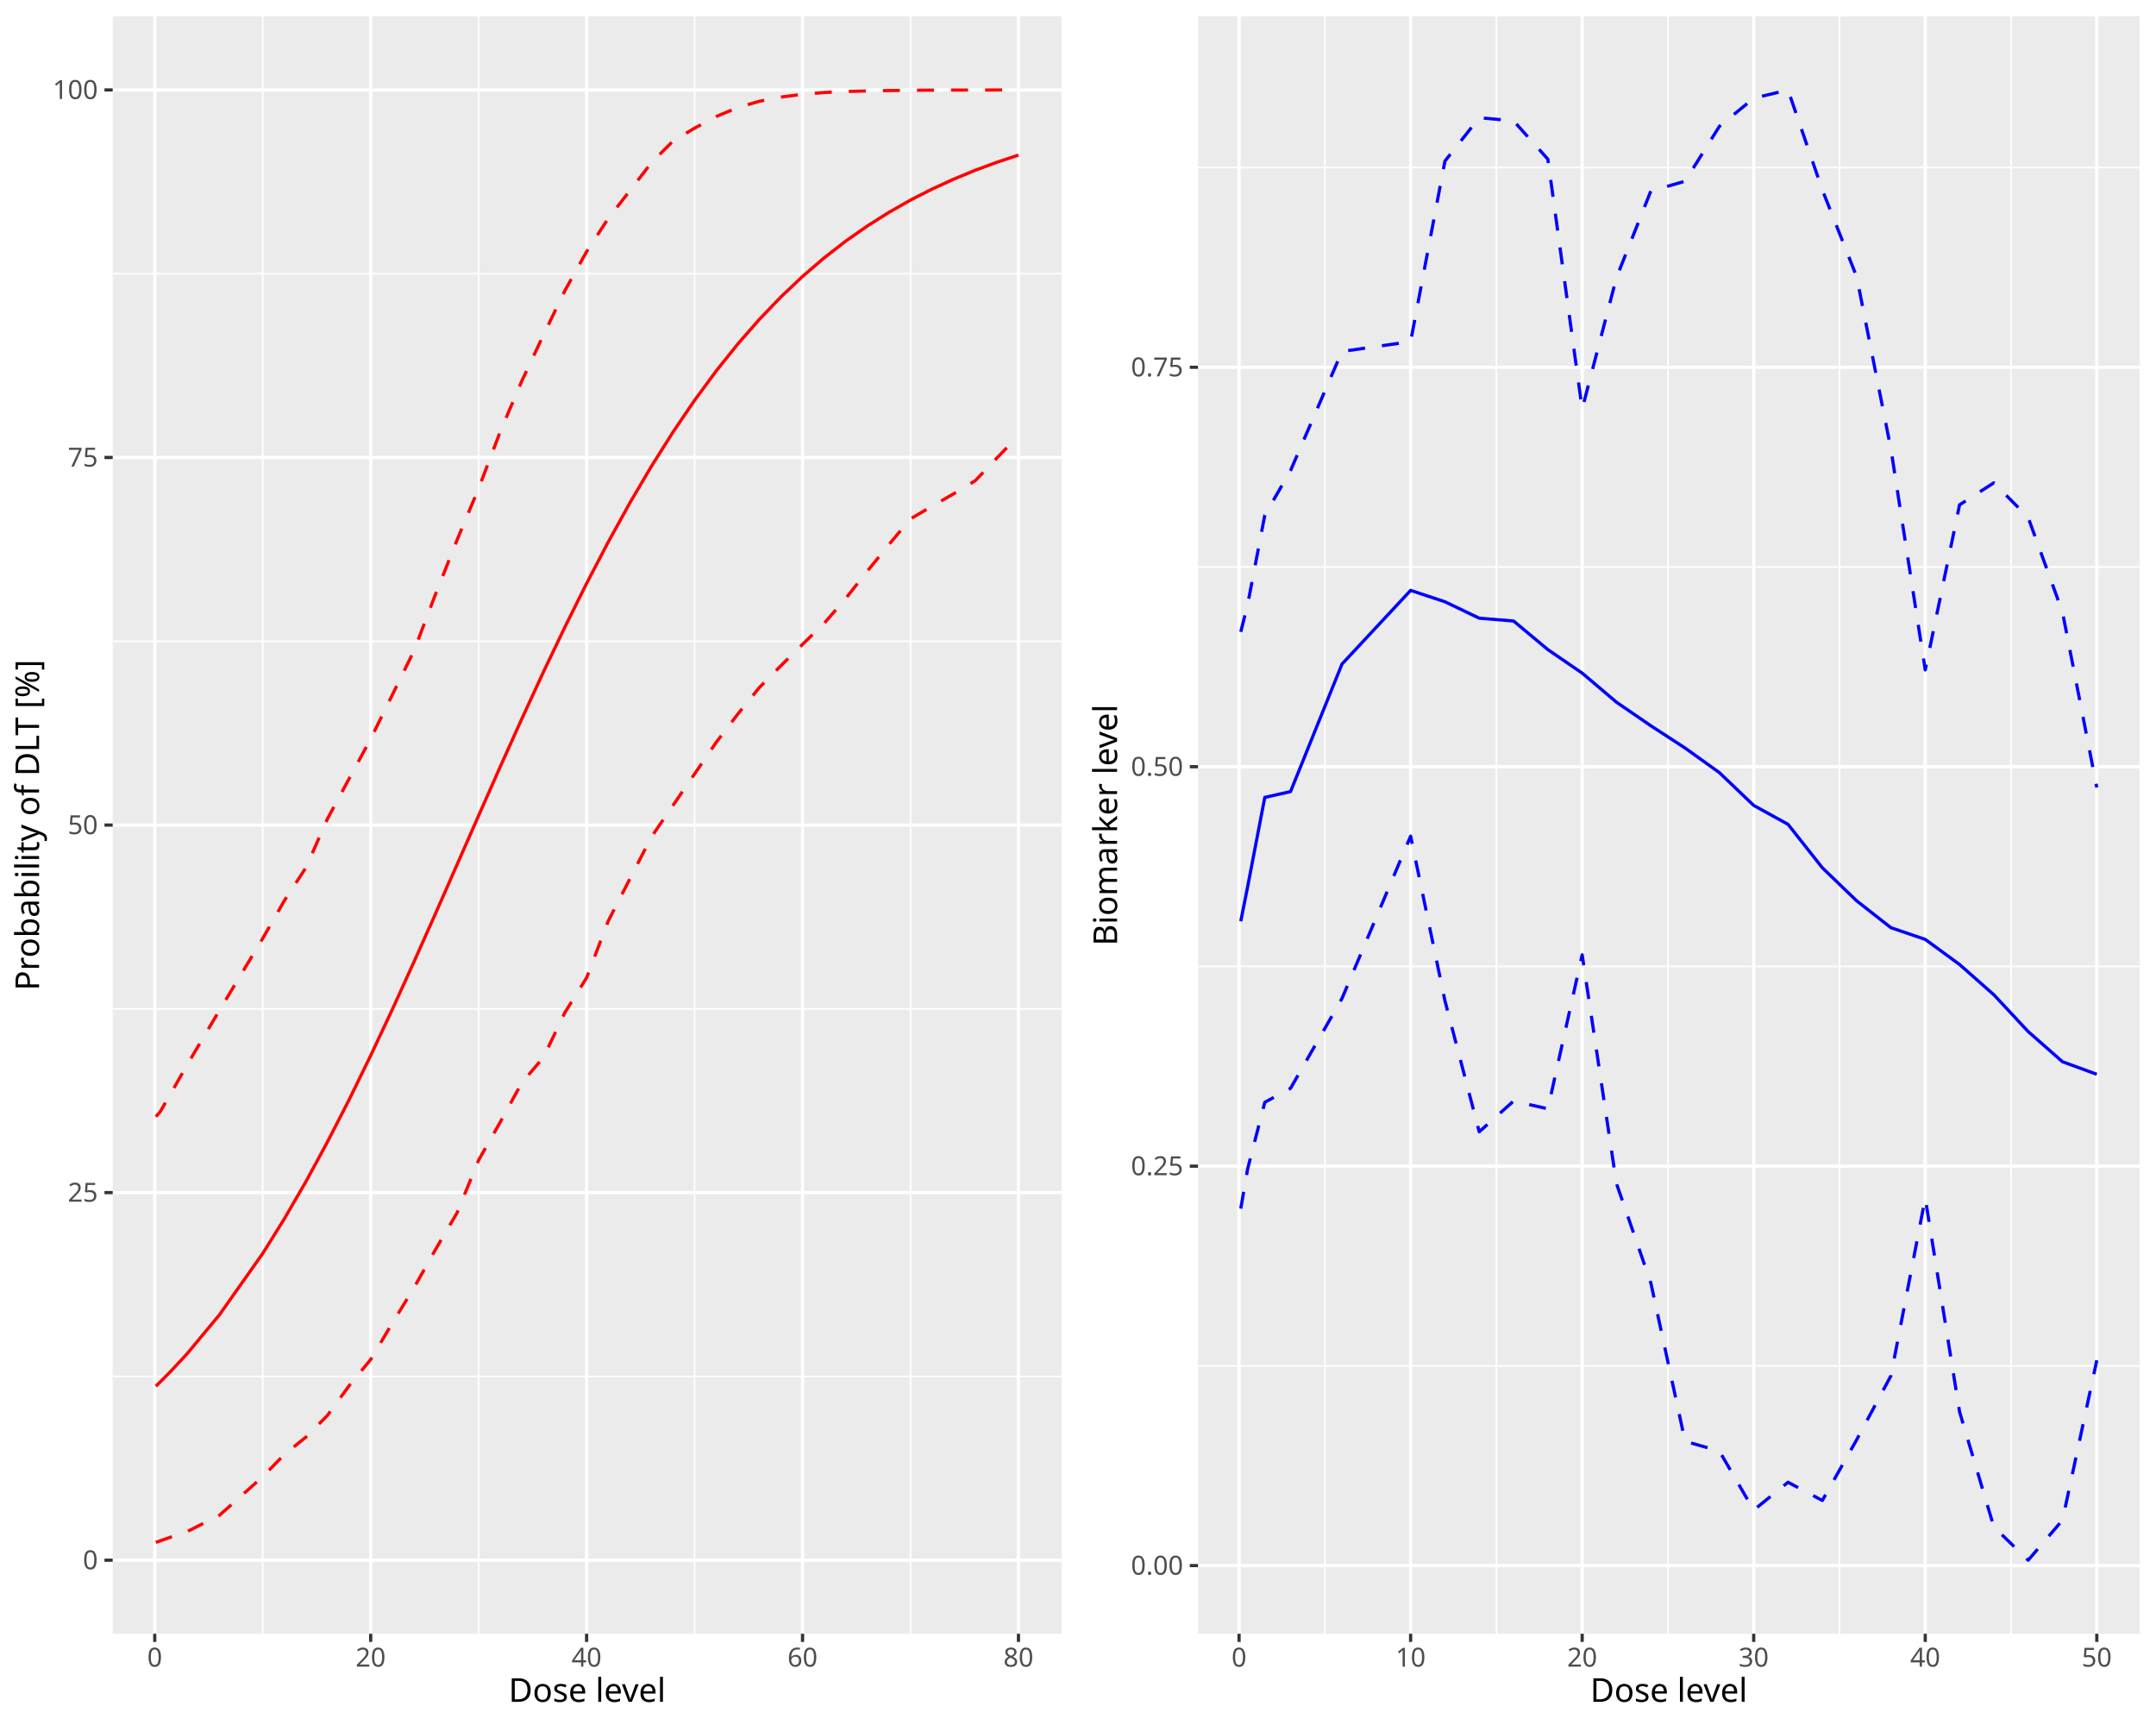
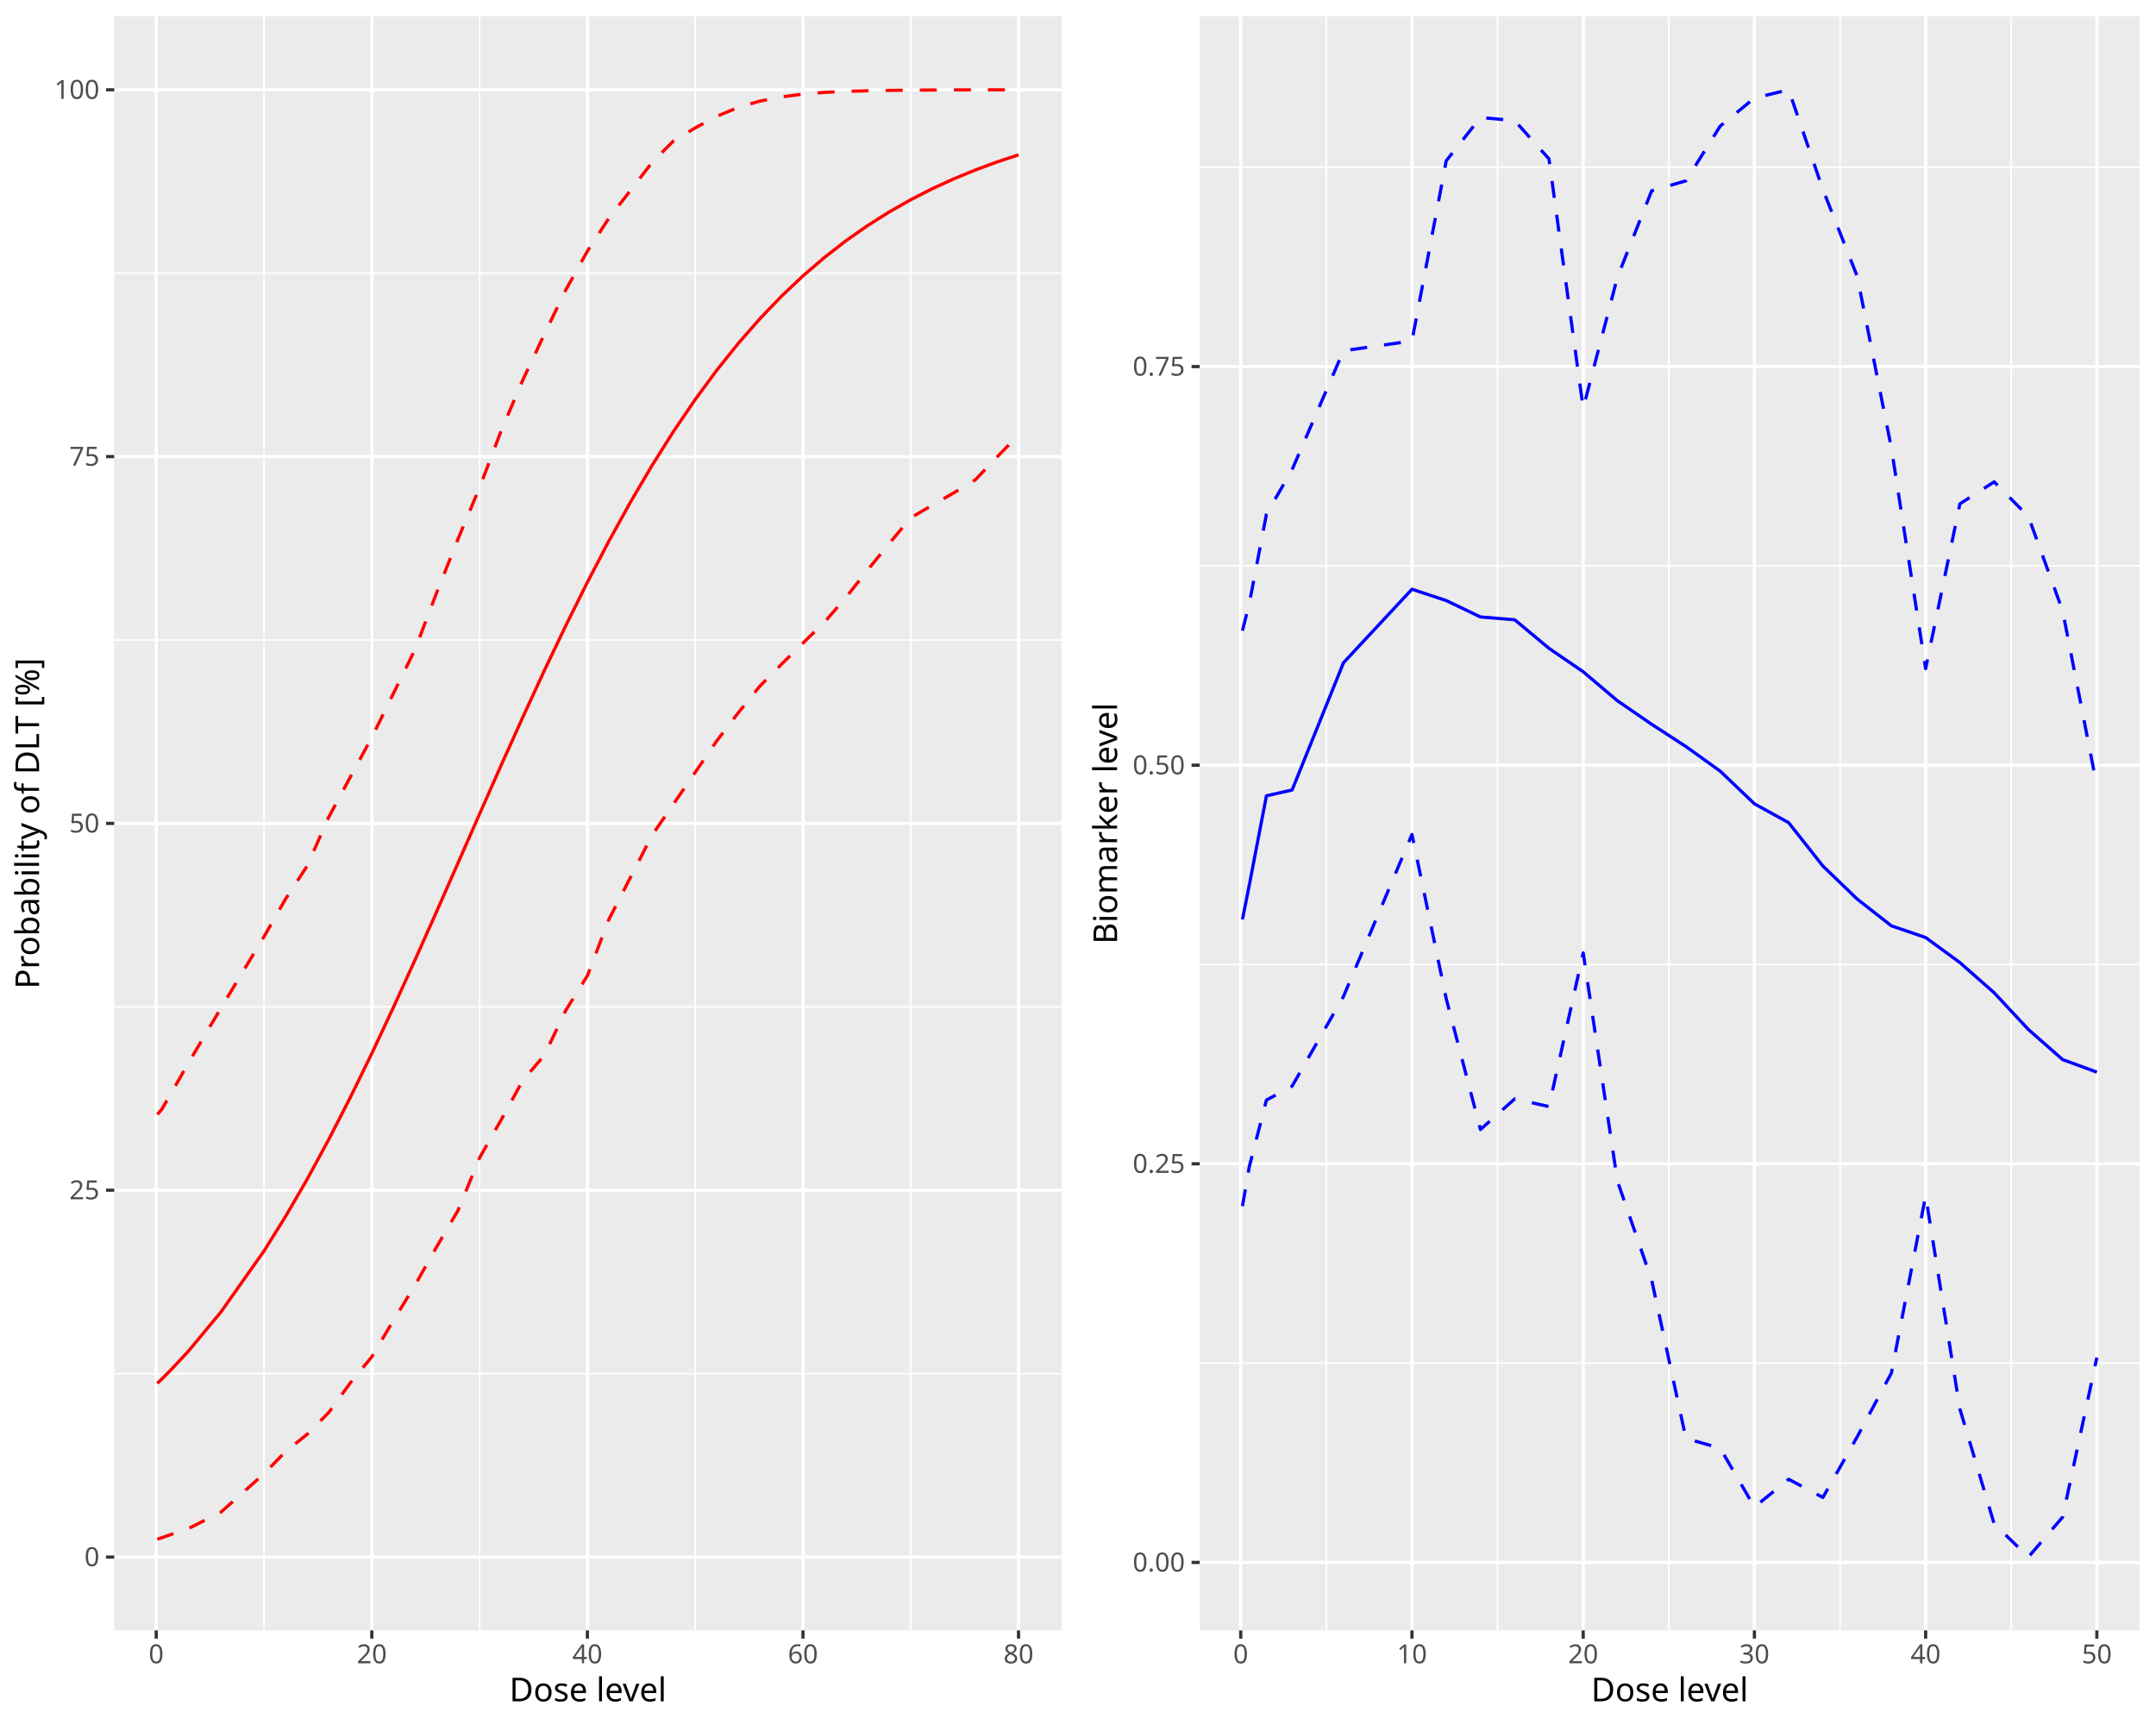
<svg xmlns="http://www.w3.org/2000/svg" class="svglite" data-engine-version="2.0" width="720.00pt" height="576.00pt" viewBox="0 0 720.00 576.00">
  <defs>
    <style type="text/css">
    .svglite line, .svglite polyline, .svglite polygon, .svglite path, .svglite rect, .svglite circle {
      fill: none;
      stroke: #000000;
      stroke-linecap: round;
      stroke-linejoin: round;
      stroke-miterlimit: 10.00;
    }
  </style>
  </defs>
  <rect width="100%" height="100%" style="stroke: none; fill: #FFFFFF;" />
  <defs>
    <clipPath id="cpMC4wMHw3MjAuMDB8MC4wMHw1NzYuMDA=">
      <rect x="0.00" y="0.00" width="720.00" height="576.00" />
    </clipPath>
  </defs>
  <g clip-path="url(#cpMC4wMHw3MjAuMDB8MC4wMHw1NzYuMDA=)">
</g>
  <defs>
    <clipPath id="cpMC4wMHwzNjAuMDB8MC4wMHw1NzYuMDA=">
-       <rect x="0" y="0.00" width="360.00" height="576.00" />
+       <rect x="0.00" y="0.00" width="360.00" height="576.00" />
    </clipPath>
  </defs>
  <g clip-path="url(#cpMC4wMHwzNjAuMDB8MC4wMHw1NzYuMDA=)">
-     <rect x="0" y="0.00" width="360.00" height="576.00" style="stroke-width: 1.07; stroke: #FFFFFF; fill: #FFFFFF;" />
+     <rect x="0.00" y="0.00" width="360.00" height="576.00" style="stroke-width: 1.07; stroke: #FFFFFF; fill: #FFFFFF;" />
  </g>
  <g clip-path="url(#cpMC4wMHw3MjAuMDB8MC4wMHw1NzYuMDA=)">
</g>
  <defs>
-     <clipPath id="cpMzcuNjN8MzU0LjUyfDUuNDh8NTQ1LjUy">
-       <rect x="37.63" y="5.48" width="316.89" height="540.04" />
+     <clipPath id="cpMzguMTV8MzU0LjUyfDUuNDh8NTQ0LjQy">
+       <rect x="38.15" y="5.48" width="316.37" height="538.94" />
    </clipPath>
  </defs>
-   <g clip-path="url(#cpMzcuNjN8MzU0LjUyfDUuNDh8NTQ1LjUy)">
-     <rect x="37.63" y="5.48" width="316.89" height="540.04" style="stroke-width: 1.07; stroke: none; fill: #EBEBEB;" />
-     <polyline points="37.63,459.60 354.52,459.60 " style="stroke-width: 0.53; stroke: #FFFFFF; stroke-linecap: butt;" />
-     <polyline points="37.63,336.87 354.52,336.87 " style="stroke-width: 0.53; stroke: #FFFFFF; stroke-linecap: butt;" />
-     <polyline points="37.63,214.13 354.52,214.13 " style="stroke-width: 0.53; stroke: #FFFFFF; stroke-linecap: butt;" />
-     <polyline points="37.63,91.39 354.52,91.39 " style="stroke-width: 0.53; stroke: #FFFFFF; stroke-linecap: butt;" />
-     <polyline points="87.73,545.52 87.73,5.48 " style="stroke-width: 0.53; stroke: #FFFFFF; stroke-linecap: butt;" />
-     <polyline points="159.84,545.52 159.84,5.48 " style="stroke-width: 0.53; stroke: #FFFFFF; stroke-linecap: butt;" />
-     <polyline points="231.95,545.52 231.95,5.48 " style="stroke-width: 0.53; stroke: #FFFFFF; stroke-linecap: butt;" />
-     <polyline points="304.06,545.52 304.06,5.48 " style="stroke-width: 0.53; stroke: #FFFFFF; stroke-linecap: butt;" />
-     <polyline points="37.63,520.97 354.52,520.97 " style="stroke-width: 1.07; stroke: #FFFFFF; stroke-linecap: butt;" />
-     <polyline points="37.63,398.23 354.52,398.23 " style="stroke-width: 1.07; stroke: #FFFFFF; stroke-linecap: butt;" />
-     <polyline points="37.63,275.50 354.52,275.50 " style="stroke-width: 1.07; stroke: #FFFFFF; stroke-linecap: butt;" />
-     <polyline points="37.63,152.76 354.52,152.76 " style="stroke-width: 1.07; stroke: #FFFFFF; stroke-linecap: butt;" />
-     <polyline points="37.63,30.03 354.52,30.03 " style="stroke-width: 1.07; stroke: #FFFFFF; stroke-linecap: butt;" />
-     <polyline points="51.68,545.52 51.68,5.48 " style="stroke-width: 1.07; stroke: #FFFFFF; stroke-linecap: butt;" />
-     <polyline points="123.79,545.52 123.79,5.48 " style="stroke-width: 1.07; stroke: #FFFFFF; stroke-linecap: butt;" />
-     <polyline points="195.90,545.52 195.90,5.48 " style="stroke-width: 1.07; stroke: #FFFFFF; stroke-linecap: butt;" />
-     <polyline points="268.01,545.52 268.01,5.48 " style="stroke-width: 1.07; stroke: #FFFFFF; stroke-linecap: butt;" />
-     <polyline points="340.12,545.52 340.12,5.48 " style="stroke-width: 1.07; stroke: #FFFFFF; stroke-linecap: butt;" />
-     <polyline points="52.04,515.01 53.48,514.51 57.08,513.25 62.49,511.42 73.31,505.95 87.73,493.09 94.94,485.68 102.15,479.88 109.36,472.62 116.58,462.72 123.79,453.96 131.00,441.84 138.21,430.06 145.42,417.27 152.63,404.99 159.84,387.38 167.05,374.70 174.26,361.54 181.47,353.10 188.69,338.02 195.90,326.48 203.11,307.57 210.32,293.52 217.53,279.47 224.74,268.94 231.95,258.43 239.16,247.90 246.37,238.47 253.58,229.58 260.80,222.27 268.01,215.16 275.22,208.14 282.43,199.83 289.64,190.71 296.85,181.84 304.06,173.25 311.27,169.02 318.48,164.87 325.69,160.51 332.91,152.91 340.12,145.53 " style="stroke-width: 1.07; stroke: #FF0000; stroke-dasharray: 5.69,5.69; stroke-linecap: butt;" />
-     <polyline points="52.04,462.87 53.48,461.47 57.08,457.83 62.49,452.02 73.31,438.99 87.73,418.56 94.94,407.00 102.15,394.57 109.36,381.29 116.58,367.23 123.79,352.46 131.00,337.10 138.21,321.26 145.42,305.09 152.63,288.72 159.84,272.33 167.05,256.04 174.26,240.03 181.47,224.40 188.69,209.30 195.90,194.81 203.11,181.01 210.32,167.97 217.53,155.72 224.74,144.29 231.95,133.68 239.16,123.89 246.37,114.89 253.58,106.65 260.80,99.13 268.01,92.30 275.22,86.11 282.43,80.51 289.64,75.46 296.85,70.91 304.06,66.81 311.27,63.13 318.48,59.82 325.69,56.85 332.91,54.18 340.12,51.79 " style="stroke-width: 1.07; stroke: #FF0000; stroke-linecap: butt;" />
-     <polyline points="52.04,372.88 53.48,371.24 57.08,365.07 62.49,355.57 73.31,337.32 87.73,313.37 94.94,300.77 102.15,289.74 109.36,273.41 116.58,260.02 123.79,246.71 131.00,232.06 138.21,217.39 145.42,198.47 152.63,180.33 159.84,163.10 167.05,144.15 174.26,127.21 181.47,111.89 188.69,96.97 195.90,84.02 203.11,72.96 210.32,63.70 217.53,54.34 224.74,47.11 231.95,42.80 239.16,38.92 246.37,35.90 253.58,33.82 260.80,32.41 268.01,31.48 275.22,30.89 282.43,30.55 289.64,30.36 296.85,30.23 304.06,30.15 311.27,30.10 318.48,30.07 325.69,30.05 332.91,30.04 340.12,30.04 " style="stroke-width: 1.07; stroke: #FF0000; stroke-dasharray: 5.69,5.69; stroke-linecap: butt;" />
+   <g clip-path="url(#cpMzguMTV8MzU0LjUyfDUuNDh8NTQ0LjQy)">
+     <rect x="38.15" y="5.48" width="316.37" height="538.94" style="stroke-width: 1.07; stroke: none; fill: #EBEBEB;" />
+     <polyline points="38.15,458.68 354.52,458.68 " style="stroke-width: 0.53; stroke: #FFFFFF; stroke-linecap: butt;" />
+     <polyline points="38.15,336.19 354.52,336.19 " style="stroke-width: 0.53; stroke: #FFFFFF; stroke-linecap: butt;" />
+     <polyline points="38.15,213.71 354.52,213.71 " style="stroke-width: 0.53; stroke: #FFFFFF; stroke-linecap: butt;" />
+     <polyline points="38.15,91.22 354.52,91.22 " style="stroke-width: 0.53; stroke: #FFFFFF; stroke-linecap: butt;" />
+     <polyline points="88.17,544.42 88.17,5.48 " style="stroke-width: 0.53; stroke: #FFFFFF; stroke-linecap: butt;" />
+     <polyline points="160.16,544.42 160.16,5.48 " style="stroke-width: 0.53; stroke: #FFFFFF; stroke-linecap: butt;" />
+     <polyline points="232.15,544.42 232.15,5.48 " style="stroke-width: 0.53; stroke: #FFFFFF; stroke-linecap: butt;" />
+     <polyline points="304.14,544.42 304.14,5.48 " style="stroke-width: 0.53; stroke: #FFFFFF; stroke-linecap: butt;" />
+     <polyline points="38.15,519.92 354.52,519.92 " style="stroke-width: 1.07; stroke: #FFFFFF; stroke-linecap: butt;" />
+     <polyline points="38.15,397.43 354.52,397.43 " style="stroke-width: 1.07; stroke: #FFFFFF; stroke-linecap: butt;" />
+     <polyline points="38.15,274.95 354.52,274.95 " style="stroke-width: 1.07; stroke: #FFFFFF; stroke-linecap: butt;" />
+     <polyline points="38.15,152.46 354.52,152.46 " style="stroke-width: 1.07; stroke: #FFFFFF; stroke-linecap: butt;" />
+     <polyline points="38.15,29.98 354.52,29.98 " style="stroke-width: 1.07; stroke: #FFFFFF; stroke-linecap: butt;" />
+     <polyline points="52.17,544.42 52.17,5.48 " style="stroke-width: 1.07; stroke: #FFFFFF; stroke-linecap: butt;" />
+     <polyline points="124.17,544.42 124.17,5.48 " style="stroke-width: 1.07; stroke: #FFFFFF; stroke-linecap: butt;" />
+     <polyline points="196.16,544.42 196.16,5.48 " style="stroke-width: 1.07; stroke: #FFFFFF; stroke-linecap: butt;" />
+     <polyline points="268.15,544.42 268.15,5.48 " style="stroke-width: 1.07; stroke: #FFFFFF; stroke-linecap: butt;" />
+     <polyline points="340.14,544.42 340.14,5.48 " style="stroke-width: 1.07; stroke: #FFFFFF; stroke-linecap: butt;" />
+     <polyline points="52.53,513.97 53.97,513.48 57.57,512.21 62.97,510.39 73.77,504.93 88.17,492.10 95.37,484.70 102.57,478.92 109.77,471.67 116.97,461.78 124.17,453.04 131.36,440.95 138.56,429.20 145.76,416.43 152.96,404.17 160.16,386.60 167.36,373.94 174.56,360.82 181.76,352.39 188.96,337.34 196.16,325.82 203.36,306.95 210.56,292.93 217.75,278.91 224.95,268.40 232.15,257.92 239.35,247.41 246.55,238.00 253.75,229.12 260.95,221.83 268.15,214.74 275.35,207.73 282.55,199.43 289.75,190.33 296.95,181.48 304.14,172.91 311.34,168.68 318.54,164.55 325.74,160.19 332.94,152.61 340.14,145.24 " style="stroke-width: 1.07; stroke: #FF0000; stroke-dasharray: 5.69,5.69; stroke-linecap: butt;" />
+     <polyline points="52.53,461.93 53.97,460.54 57.57,456.91 62.97,451.11 73.77,438.10 88.17,417.72 95.37,406.18 102.57,393.77 109.77,380.52 116.97,366.49 124.17,351.75 131.36,336.42 138.56,320.62 145.76,304.48 152.96,288.15 160.16,271.78 167.36,255.53 174.56,239.55 181.76,223.96 188.96,208.88 196.16,194.42 203.36,180.65 210.56,167.64 217.75,155.42 224.95,144.01 232.15,133.42 239.35,123.65 246.55,114.66 253.75,106.44 260.95,98.94 268.15,92.13 275.35,85.95 282.55,80.36 289.75,75.32 296.95,70.77 304.14,66.69 311.34,63.01 318.54,59.71 325.74,56.75 332.94,54.08 340.14,51.70 " style="stroke-width: 1.07; stroke: #FF0000; stroke-linecap: butt;" />
+     <polyline points="52.53,372.14 53.97,370.50 57.57,364.33 62.97,354.86 73.77,336.64 88.17,312.74 95.37,300.17 102.57,289.16 109.77,272.86 116.97,259.50 124.17,246.22 131.36,231.60 138.56,216.96 145.76,198.08 152.96,179.97 160.16,162.78 167.36,143.86 174.56,126.96 181.76,111.67 188.96,96.78 196.16,83.86 203.36,72.83 210.56,63.58 217.75,54.24 224.95,47.02 232.15,42.72 239.35,38.85 246.55,35.84 253.75,33.76 260.95,32.36 268.15,31.43 275.35,30.84 282.55,30.50 289.75,30.31 296.95,30.18 304.14,30.10 311.34,30.05 318.54,30.02 325.74,30.00 332.94,29.99 340.14,29.99 " style="stroke-width: 1.07; stroke: #FF0000; stroke-dasharray: 5.69,5.69; stroke-linecap: butt;" />
  </g>
  <g clip-path="url(#cpMC4wMHw3MjAuMDB8MC4wMHw1NzYuMDA=)">
-     <text x="32.70" y="524.00" text-anchor="end" style="font-size: 8.80px; fill: #4D4D4D; font-family: sans;" textLength="4.89px" lengthAdjust="spacingAndGlyphs">0</text>
-     <text x="32.70" y="401.26" text-anchor="end" style="font-size: 8.80px; fill: #4D4D4D; font-family: sans;" textLength="9.79px" lengthAdjust="spacingAndGlyphs">25</text>
-     <text x="32.70" y="278.53" text-anchor="end" style="font-size: 8.80px; fill: #4D4D4D; font-family: sans;" textLength="9.79px" lengthAdjust="spacingAndGlyphs">50</text>
-     <text x="32.70" y="155.79" text-anchor="end" style="font-size: 8.80px; fill: #4D4D4D; font-family: sans;" textLength="9.79px" lengthAdjust="spacingAndGlyphs">75</text>
-     <text x="32.70" y="33.05" text-anchor="end" style="font-size: 8.80px; fill: #4D4D4D; font-family: sans;" textLength="14.68px" lengthAdjust="spacingAndGlyphs">100</text>
-     <polyline points="34.89,520.97 37.63,520.97 " style="stroke-width: 1.07; stroke: #333333; stroke-linecap: butt;" />
-     <polyline points="34.89,398.23 37.63,398.23 " style="stroke-width: 1.07; stroke: #333333; stroke-linecap: butt;" />
-     <polyline points="34.89,275.50 37.63,275.50 " style="stroke-width: 1.07; stroke: #333333; stroke-linecap: butt;" />
-     <polyline points="34.89,152.76 37.63,152.76 " style="stroke-width: 1.07; stroke: #333333; stroke-linecap: butt;" />
-     <polyline points="34.89,30.03 37.63,30.03 " style="stroke-width: 1.07; stroke: #333333; stroke-linecap: butt;" />
-     <polyline points="51.68,548.26 51.68,545.52 " style="stroke-width: 1.07; stroke: #333333; stroke-linecap: butt;" />
-     <polyline points="123.79,548.26 123.79,545.52 " style="stroke-width: 1.07; stroke: #333333; stroke-linecap: butt;" />
-     <polyline points="195.90,548.26 195.90,545.52 " style="stroke-width: 1.07; stroke: #333333; stroke-linecap: butt;" />
-     <polyline points="268.01,548.26 268.01,545.52 " style="stroke-width: 1.07; stroke: #333333; stroke-linecap: butt;" />
-     <polyline points="340.12,548.26 340.12,545.52 " style="stroke-width: 1.07; stroke: #333333; stroke-linecap: butt;" />
-     <text x="51.68" y="556.51" text-anchor="middle" style="font-size: 8.80px; fill: #4D4D4D; font-family: sans;" textLength="4.89px" lengthAdjust="spacingAndGlyphs">0</text>
-     <text x="123.79" y="556.51" text-anchor="middle" style="font-size: 8.80px; fill: #4D4D4D; font-family: sans;" textLength="9.79px" lengthAdjust="spacingAndGlyphs">20</text>
-     <text x="195.90" y="556.51" text-anchor="middle" style="font-size: 8.80px; fill: #4D4D4D; font-family: sans;" textLength="9.79px" lengthAdjust="spacingAndGlyphs">40</text>
-     <text x="268.01" y="556.51" text-anchor="middle" style="font-size: 8.80px; fill: #4D4D4D; font-family: sans;" textLength="9.79px" lengthAdjust="spacingAndGlyphs">60</text>
-     <text x="340.12" y="556.51" text-anchor="middle" style="font-size: 8.80px; fill: #4D4D4D; font-family: sans;" textLength="9.79px" lengthAdjust="spacingAndGlyphs">80</text>
-     <text x="196.08" y="568.27" text-anchor="middle" style="font-size: 11.00px; font-family: sans;" textLength="51.37px" lengthAdjust="spacingAndGlyphs">Dose level</text>
-     <text transform="translate(13.05,275.50) rotate(-90)" text-anchor="middle" style="font-size: 11.00px; font-family: sans;" textLength="106.38px" lengthAdjust="spacingAndGlyphs">Probability of DLT [%]</text>
+     <text x="33.22" y="522.95" text-anchor="end" style="font-size: 8.80px; fill: #4D4D4D; font-family: sans;" textLength="4.89px" lengthAdjust="spacingAndGlyphs">0</text>
+     <text x="33.22" y="400.46" text-anchor="end" style="font-size: 8.80px; fill: #4D4D4D; font-family: sans;" textLength="9.79px" lengthAdjust="spacingAndGlyphs">25</text>
+     <text x="33.22" y="277.98" text-anchor="end" style="font-size: 8.80px; fill: #4D4D4D; font-family: sans;" textLength="9.79px" lengthAdjust="spacingAndGlyphs">50</text>
+     <text x="33.22" y="155.49" text-anchor="end" style="font-size: 8.80px; fill: #4D4D4D; font-family: sans;" textLength="9.79px" lengthAdjust="spacingAndGlyphs">75</text>
+     <text x="33.22" y="33.00" text-anchor="end" style="font-size: 8.80px; fill: #4D4D4D; font-family: sans;" textLength="14.68px" lengthAdjust="spacingAndGlyphs">100</text>
+     <polyline points="35.41,519.92 38.15,519.92 " style="stroke-width: 1.07; stroke: #333333; stroke-linecap: butt;" />
+     <polyline points="35.41,397.43 38.15,397.43 " style="stroke-width: 1.07; stroke: #333333; stroke-linecap: butt;" />
+     <polyline points="35.41,274.95 38.15,274.95 " style="stroke-width: 1.07; stroke: #333333; stroke-linecap: butt;" />
+     <polyline points="35.41,152.46 38.15,152.46 " style="stroke-width: 1.07; stroke: #333333; stroke-linecap: butt;" />
+     <polyline points="35.41,29.98 38.15,29.98 " style="stroke-width: 1.07; stroke: #333333; stroke-linecap: butt;" />
+     <polyline points="52.17,547.16 52.17,544.42 " style="stroke-width: 1.07; stroke: #333333; stroke-linecap: butt;" />
+     <polyline points="124.17,547.16 124.17,544.42 " style="stroke-width: 1.07; stroke: #333333; stroke-linecap: butt;" />
+     <polyline points="196.16,547.16 196.16,544.42 " style="stroke-width: 1.07; stroke: #333333; stroke-linecap: butt;" />
+     <polyline points="268.15,547.16 268.15,544.42 " style="stroke-width: 1.07; stroke: #333333; stroke-linecap: butt;" />
+     <polyline points="340.14,547.16 340.14,544.42 " style="stroke-width: 1.07; stroke: #333333; stroke-linecap: butt;" />
+     <text x="52.17" y="555.40" text-anchor="middle" style="font-size: 8.80px; fill: #4D4D4D; font-family: sans;" textLength="4.89px" lengthAdjust="spacingAndGlyphs">0</text>
+     <text x="124.17" y="555.40" text-anchor="middle" style="font-size: 8.80px; fill: #4D4D4D; font-family: sans;" textLength="9.79px" lengthAdjust="spacingAndGlyphs">20</text>
+     <text x="196.16" y="555.40" text-anchor="middle" style="font-size: 8.80px; fill: #4D4D4D; font-family: sans;" textLength="9.79px" lengthAdjust="spacingAndGlyphs">40</text>
+     <text x="268.15" y="555.40" text-anchor="middle" style="font-size: 8.80px; fill: #4D4D4D; font-family: sans;" textLength="9.79px" lengthAdjust="spacingAndGlyphs">60</text>
+     <text x="340.14" y="555.40" text-anchor="middle" style="font-size: 8.80px; fill: #4D4D4D; font-family: sans;" textLength="9.79px" lengthAdjust="spacingAndGlyphs">80</text>
+     <text x="196.34" y="568.10" text-anchor="middle" style="font-size: 11.00px; font-family: sans;" textLength="51.37px" lengthAdjust="spacingAndGlyphs">Dose level</text>
+     <text transform="translate(13.05,274.95) rotate(-90)" text-anchor="middle" style="font-size: 11.00px; font-family: sans;" textLength="106.38px" lengthAdjust="spacingAndGlyphs">Probability of DLT [%]</text>
  </g>
  <defs>
    <clipPath id="cpMzYwLjAwfDcyMC4wMHwwLjAwfDU3Ni4wMA==">
      <rect x="360.00" y="0.00" width="360.00" height="576.00" />
    </clipPath>
  </defs>
  <g clip-path="url(#cpMzYwLjAwfDcyMC4wMHwwLjAwfDU3Ni4wMA==)">
    <rect x="360.00" y="0.00" width="360.00" height="576.00" style="stroke-width: 1.07; stroke: #FFFFFF; fill: #FFFFFF;" />
  </g>
  <g clip-path="url(#cpMC4wMHw3MjAuMDB8MC4wMHw1NzYuMDA=)">
</g>
  <defs>
-     <clipPath id="cpNDAwLjA3fDcxNC41Mnw1LjQ4fDU0NS41Mg==">
-       <rect x="400.07" y="5.48" width="314.45" height="540.04" />
+     <clipPath id="cpNDAwLjY1fDcxNC41Mnw1LjQ4fDU0NC40Mg==">
+       <rect x="400.65" y="5.48" width="313.87" height="538.94" />
    </clipPath>
  </defs>
-   <g clip-path="url(#cpNDAwLjA3fDcxNC41Mnw1LjQ4fDU0NS41Mg==)">
-     <rect x="400.07" y="5.48" width="314.45" height="540.04" style="stroke-width: 1.07; stroke: none; fill: #EBEBEB;" />
-     <polyline points="400.07,456.09 714.52,456.09 " style="stroke-width: 0.53; stroke: #FFFFFF; stroke-linecap: butt;" />
-     <polyline points="400.07,322.71 714.52,322.71 " style="stroke-width: 0.53; stroke: #FFFFFF; stroke-linecap: butt;" />
-     <polyline points="400.07,189.33 714.52,189.33 " style="stroke-width: 0.53; stroke: #FFFFFF; stroke-linecap: butt;" />
-     <polyline points="400.07,55.95 714.52,55.95 " style="stroke-width: 0.53; stroke: #FFFFFF; stroke-linecap: butt;" />
-     <polyline points="442.43,545.52 442.43,5.48 " style="stroke-width: 0.53; stroke: #FFFFFF; stroke-linecap: butt;" />
-     <polyline points="499.72,545.52 499.72,5.48 " style="stroke-width: 0.53; stroke: #FFFFFF; stroke-linecap: butt;" />
-     <polyline points="557.01,545.52 557.01,5.48 " style="stroke-width: 0.53; stroke: #FFFFFF; stroke-linecap: butt;" />
-     <polyline points="614.30,545.52 614.30,5.48 " style="stroke-width: 0.53; stroke: #FFFFFF; stroke-linecap: butt;" />
-     <polyline points="671.58,545.52 671.58,5.48 " style="stroke-width: 0.53; stroke: #FFFFFF; stroke-linecap: butt;" />
-     <polyline points="400.07,522.77 714.52,522.77 " style="stroke-width: 1.07; stroke: #FFFFFF; stroke-linecap: butt;" />
-     <polyline points="400.07,389.40 714.52,389.40 " style="stroke-width: 1.07; stroke: #FFFFFF; stroke-linecap: butt;" />
-     <polyline points="400.07,256.02 714.52,256.02 " style="stroke-width: 1.07; stroke: #FFFFFF; stroke-linecap: butt;" />
-     <polyline points="400.07,122.64 714.52,122.64 " style="stroke-width: 1.07; stroke: #FFFFFF; stroke-linecap: butt;" />
-     <polyline points="413.79,545.52 413.79,5.48 " style="stroke-width: 1.07; stroke: #FFFFFF; stroke-linecap: butt;" />
-     <polyline points="471.08,545.52 471.08,5.48 " style="stroke-width: 1.07; stroke: #FFFFFF; stroke-linecap: butt;" />
-     <polyline points="528.37,545.52 528.37,5.48 " style="stroke-width: 1.07; stroke: #FFFFFF; stroke-linecap: butt;" />
-     <polyline points="585.65,545.52 585.65,5.48 " style="stroke-width: 1.07; stroke: #FFFFFF; stroke-linecap: butt;" />
-     <polyline points="642.94,545.52 642.94,5.48 " style="stroke-width: 1.07; stroke: #FFFFFF; stroke-linecap: butt;" />
-     <polyline points="700.23,545.52 700.23,5.48 " style="stroke-width: 1.07; stroke: #FFFFFF; stroke-linecap: butt;" />
-     <polyline points="414.36,403.57 416.65,390.32 422.38,368.07 430.98,363.41 448.16,333.40 471.08,279.20 482.54,334.16 493.99,377.92 505.45,367.66 516.91,370.24 528.37,318.83 539.82,395.20 551.28,428.32 562.74,481.27 574.20,484.55 585.65,504.26 597.11,494.94 608.57,501.03 620.03,480.77 631.48,459.38 642.94,400.05 654.40,471.42 665.85,509.86 677.31,520.97 688.77,507.60 700.23,454.22 " style="stroke-width: 1.07; stroke: #0000FF; stroke-dasharray: 5.69,5.69; stroke-linecap: butt;" />
-     <polyline points="414.36,307.62 416.65,296.10 422.38,266.26 430.98,264.32 448.16,221.74 471.08,197.14 482.54,200.94 493.99,206.42 505.45,207.36 516.91,216.91 528.37,224.76 539.82,234.47 551.28,242.33 562.74,249.78 574.20,258.00 585.65,268.94 597.11,275.25 608.57,289.76 620.03,300.80 631.48,309.77 642.94,313.68 654.40,322.06 665.85,332.17 677.31,344.45 688.77,354.53 700.23,358.72 " style="stroke-width: 1.07; stroke: #0000FF; stroke-linecap: butt;" />
-     <polyline points="414.36,210.99 416.65,201.88 422.38,172.03 430.98,157.13 448.16,117.35 471.08,114.07 482.54,53.79 493.99,39.31 505.45,40.34 516.91,53.16 528.37,136.58 539.82,92.70 551.28,63.83 562.74,60.50 574.20,42.18 585.65,32.80 597.11,30.03 608.57,63.41 620.03,92.39 631.48,149.95 642.94,223.70 654.40,168.57 665.85,161.22 677.31,172.80 688.77,204.39 700.23,262.96 " style="stroke-width: 1.07; stroke: #0000FF; stroke-dasharray: 5.69,5.69; stroke-linecap: butt;" />
+   <g clip-path="url(#cpNDAwLjY1fDcxNC41Mnw1LjQ4fDU0NC40Mg==)">
+     <rect x="400.65" y="5.48" width="313.87" height="538.94" style="stroke-width: 1.07; stroke: none; fill: #EBEBEB;" />
+     <polyline points="400.65,455.17 714.52,455.17 " style="stroke-width: 0.53; stroke: #FFFFFF; stroke-linecap: butt;" />
+     <polyline points="400.65,322.06 714.52,322.06 " style="stroke-width: 0.53; stroke: #FFFFFF; stroke-linecap: butt;" />
+     <polyline points="400.65,188.96 714.52,188.96 " style="stroke-width: 0.53; stroke: #FFFFFF; stroke-linecap: butt;" />
+     <polyline points="400.65,55.85 714.52,55.85 " style="stroke-width: 0.53; stroke: #FFFFFF; stroke-linecap: butt;" />
+     <polyline points="442.94,544.42 442.94,5.48 " style="stroke-width: 0.53; stroke: #FFFFFF; stroke-linecap: butt;" />
+     <polyline points="500.12,544.42 500.12,5.48 " style="stroke-width: 0.53; stroke: #FFFFFF; stroke-linecap: butt;" />
+     <polyline points="557.30,544.42 557.30,5.48 " style="stroke-width: 0.53; stroke: #FFFFFF; stroke-linecap: butt;" />
+     <polyline points="614.48,544.42 614.48,5.48 " style="stroke-width: 0.53; stroke: #FFFFFF; stroke-linecap: butt;" />
+     <polyline points="671.66,544.42 671.66,5.48 " style="stroke-width: 0.53; stroke: #FFFFFF; stroke-linecap: butt;" />
+     <polyline points="400.65,521.72 714.52,521.72 " style="stroke-width: 1.07; stroke: #FFFFFF; stroke-linecap: butt;" />
+     <polyline points="400.65,388.61 714.52,388.61 " style="stroke-width: 1.07; stroke: #FFFFFF; stroke-linecap: butt;" />
+     <polyline points="400.65,255.51 714.52,255.51 " style="stroke-width: 1.07; stroke: #FFFFFF; stroke-linecap: butt;" />
+     <polyline points="400.65,122.40 714.52,122.40 " style="stroke-width: 1.07; stroke: #FFFFFF; stroke-linecap: butt;" />
+     <polyline points="414.35,544.42 414.35,5.48 " style="stroke-width: 1.07; stroke: #FFFFFF; stroke-linecap: butt;" />
+     <polyline points="471.53,544.42 471.53,5.48 " style="stroke-width: 1.07; stroke: #FFFFFF; stroke-linecap: butt;" />
+     <polyline points="528.71,544.42 528.71,5.48 " style="stroke-width: 1.07; stroke: #FFFFFF; stroke-linecap: butt;" />
+     <polyline points="585.89,544.42 585.89,5.48 " style="stroke-width: 1.07; stroke: #FFFFFF; stroke-linecap: butt;" />
+     <polyline points="643.07,544.42 643.07,5.48 " style="stroke-width: 1.07; stroke: #FFFFFF; stroke-linecap: butt;" />
+     <polyline points="700.25,544.42 700.25,5.48 " style="stroke-width: 1.07; stroke: #FFFFFF; stroke-linecap: butt;" />
+     <polyline points="414.92,402.76 417.21,389.54 422.93,367.33 431.50,362.68 448.66,332.73 471.53,278.64 482.97,333.49 494.40,377.16 505.84,366.93 517.28,369.50 528.71,318.19 540.15,394.41 551.58,427.46 563.02,480.30 574.46,483.58 585.89,503.24 597.33,493.94 608.76,500.02 620.20,479.80 631.64,458.46 643.07,399.25 654.51,470.47 665.95,508.83 677.38,519.92 688.82,506.57 700.25,453.31 " style="stroke-width: 1.07; stroke: #0000FF; stroke-dasharray: 5.69,5.69; stroke-linecap: butt;" />
+     <polyline points="414.92,307.00 417.21,295.51 422.93,265.73 431.50,263.79 448.66,221.30 471.53,196.75 482.97,200.54 494.40,206.01 505.84,206.95 517.28,216.48 528.71,224.31 540.15,234.00 551.58,241.85 563.02,249.28 574.46,257.49 585.89,268.40 597.33,274.70 608.76,289.18 620.20,300.20 631.64,309.15 643.07,313.05 654.51,321.42 665.95,331.50 677.38,343.76 688.82,353.81 700.25,358.00 " style="stroke-width: 1.07; stroke: #0000FF; stroke-linecap: butt;" />
+     <polyline points="414.92,210.58 417.21,201.48 422.93,171.69 431.50,156.82 448.66,117.12 471.53,113.85 482.97,53.69 494.40,39.24 505.84,40.27 517.28,53.06 528.71,136.31 540.15,92.52 551.58,63.71 563.02,60.38 574.46,42.11 585.89,32.74 597.33,29.98 608.76,63.30 620.20,92.21 631.64,149.65 643.07,223.26 654.51,168.24 665.95,160.90 677.38,172.46 688.82,203.98 700.25,262.43 " style="stroke-width: 1.07; stroke: #0000FF; stroke-dasharray: 5.69,5.69; stroke-linecap: butt;" />
  </g>
  <g clip-path="url(#cpMC4wMHw3MjAuMDB8MC4wMHw1NzYuMDA=)">
-     <text x="395.14" y="525.80" text-anchor="end" style="font-size: 8.80px; fill: #4D4D4D; font-family: sans;" textLength="17.13px" lengthAdjust="spacingAndGlyphs">0.00</text>
-     <text x="395.14" y="392.42" text-anchor="end" style="font-size: 8.80px; fill: #4D4D4D; font-family: sans;" textLength="17.13px" lengthAdjust="spacingAndGlyphs">0.25</text>
-     <text x="395.14" y="259.05" text-anchor="end" style="font-size: 8.80px; fill: #4D4D4D; font-family: sans;" textLength="17.13px" lengthAdjust="spacingAndGlyphs">0.50</text>
-     <text x="395.14" y="125.67" text-anchor="end" style="font-size: 8.80px; fill: #4D4D4D; font-family: sans;" textLength="17.13px" lengthAdjust="spacingAndGlyphs">0.75</text>
-     <polyline points="397.33,522.77 400.07,522.77 " style="stroke-width: 1.07; stroke: #333333; stroke-linecap: butt;" />
-     <polyline points="397.33,389.40 400.07,389.40 " style="stroke-width: 1.07; stroke: #333333; stroke-linecap: butt;" />
-     <polyline points="397.33,256.02 400.07,256.02 " style="stroke-width: 1.07; stroke: #333333; stroke-linecap: butt;" />
-     <polyline points="397.33,122.64 400.07,122.64 " style="stroke-width: 1.07; stroke: #333333; stroke-linecap: butt;" />
-     <polyline points="413.79,548.26 413.79,545.52 " style="stroke-width: 1.07; stroke: #333333; stroke-linecap: butt;" />
-     <polyline points="471.08,548.26 471.08,545.52 " style="stroke-width: 1.07; stroke: #333333; stroke-linecap: butt;" />
-     <polyline points="528.37,548.26 528.37,545.52 " style="stroke-width: 1.07; stroke: #333333; stroke-linecap: butt;" />
-     <polyline points="585.65,548.26 585.65,545.52 " style="stroke-width: 1.07; stroke: #333333; stroke-linecap: butt;" />
-     <polyline points="642.94,548.26 642.94,545.52 " style="stroke-width: 1.07; stroke: #333333; stroke-linecap: butt;" />
-     <polyline points="700.23,548.26 700.23,545.52 " style="stroke-width: 1.07; stroke: #333333; stroke-linecap: butt;" />
-     <text x="413.79" y="556.51" text-anchor="middle" style="font-size: 8.80px; fill: #4D4D4D; font-family: sans;" textLength="4.89px" lengthAdjust="spacingAndGlyphs">0</text>
-     <text x="471.08" y="556.51" text-anchor="middle" style="font-size: 8.80px; fill: #4D4D4D; font-family: sans;" textLength="9.79px" lengthAdjust="spacingAndGlyphs">10</text>
-     <text x="528.37" y="556.51" text-anchor="middle" style="font-size: 8.80px; fill: #4D4D4D; font-family: sans;" textLength="9.79px" lengthAdjust="spacingAndGlyphs">20</text>
-     <text x="585.65" y="556.51" text-anchor="middle" style="font-size: 8.80px; fill: #4D4D4D; font-family: sans;" textLength="9.79px" lengthAdjust="spacingAndGlyphs">30</text>
-     <text x="642.94" y="556.51" text-anchor="middle" style="font-size: 8.80px; fill: #4D4D4D; font-family: sans;" textLength="9.79px" lengthAdjust="spacingAndGlyphs">40</text>
-     <text x="700.23" y="556.51" text-anchor="middle" style="font-size: 8.80px; fill: #4D4D4D; font-family: sans;" textLength="9.79px" lengthAdjust="spacingAndGlyphs">50</text>
-     <text x="557.30" y="568.27" text-anchor="middle" style="font-size: 11.00px; font-family: sans;" textLength="51.37px" lengthAdjust="spacingAndGlyphs">Dose level</text>
-     <text transform="translate(373.05,275.50) rotate(-90)" text-anchor="middle" style="font-size: 11.00px; font-family: sans;" textLength="75.81px" lengthAdjust="spacingAndGlyphs">Biomarker level</text>
+     <text x="395.72" y="524.75" text-anchor="end" style="font-size: 8.80px; fill: #4D4D4D; font-family: sans;" textLength="17.13px" lengthAdjust="spacingAndGlyphs">0.00</text>
+     <text x="395.72" y="391.64" text-anchor="end" style="font-size: 8.80px; fill: #4D4D4D; font-family: sans;" textLength="17.13px" lengthAdjust="spacingAndGlyphs">0.25</text>
+     <text x="395.72" y="258.54" text-anchor="end" style="font-size: 8.80px; fill: #4D4D4D; font-family: sans;" textLength="17.13px" lengthAdjust="spacingAndGlyphs">0.50</text>
+     <text x="395.72" y="125.43" text-anchor="end" style="font-size: 8.80px; fill: #4D4D4D; font-family: sans;" textLength="17.13px" lengthAdjust="spacingAndGlyphs">0.75</text>
+     <polyline points="397.92,521.72 400.65,521.72 " style="stroke-width: 1.07; stroke: #333333; stroke-linecap: butt;" />
+     <polyline points="397.92,388.61 400.65,388.61 " style="stroke-width: 1.07; stroke: #333333; stroke-linecap: butt;" />
+     <polyline points="397.92,255.51 400.65,255.51 " style="stroke-width: 1.07; stroke: #333333; stroke-linecap: butt;" />
+     <polyline points="397.92,122.40 400.65,122.40 " style="stroke-width: 1.07; stroke: #333333; stroke-linecap: butt;" />
+     <polyline points="414.35,547.16 414.35,544.42 " style="stroke-width: 1.07; stroke: #333333; stroke-linecap: butt;" />
+     <polyline points="471.53,547.16 471.53,544.42 " style="stroke-width: 1.07; stroke: #333333; stroke-linecap: butt;" />
+     <polyline points="528.71,547.16 528.71,544.42 " style="stroke-width: 1.07; stroke: #333333; stroke-linecap: butt;" />
+     <polyline points="585.89,547.16 585.89,544.42 " style="stroke-width: 1.07; stroke: #333333; stroke-linecap: butt;" />
+     <polyline points="643.07,547.16 643.07,544.42 " style="stroke-width: 1.07; stroke: #333333; stroke-linecap: butt;" />
+     <polyline points="700.25,547.16 700.25,544.42 " style="stroke-width: 1.07; stroke: #333333; stroke-linecap: butt;" />
+     <text x="414.35" y="555.40" text-anchor="middle" style="font-size: 8.80px; fill: #4D4D4D; font-family: sans;" textLength="4.89px" lengthAdjust="spacingAndGlyphs">0</text>
+     <text x="471.53" y="555.40" text-anchor="middle" style="font-size: 8.80px; fill: #4D4D4D; font-family: sans;" textLength="9.79px" lengthAdjust="spacingAndGlyphs">10</text>
+     <text x="528.71" y="555.40" text-anchor="middle" style="font-size: 8.80px; fill: #4D4D4D; font-family: sans;" textLength="9.79px" lengthAdjust="spacingAndGlyphs">20</text>
+     <text x="585.89" y="555.40" text-anchor="middle" style="font-size: 8.80px; fill: #4D4D4D; font-family: sans;" textLength="9.79px" lengthAdjust="spacingAndGlyphs">30</text>
+     <text x="643.07" y="555.40" text-anchor="middle" style="font-size: 8.80px; fill: #4D4D4D; font-family: sans;" textLength="9.79px" lengthAdjust="spacingAndGlyphs">40</text>
+     <text x="700.25" y="555.40" text-anchor="middle" style="font-size: 8.80px; fill: #4D4D4D; font-family: sans;" textLength="9.79px" lengthAdjust="spacingAndGlyphs">50</text>
+     <text x="557.59" y="568.10" text-anchor="middle" style="font-size: 11.00px; font-family: sans;" textLength="51.37px" lengthAdjust="spacingAndGlyphs">Dose level</text>
+     <text transform="translate(373.05,274.95) rotate(-90)" text-anchor="middle" style="font-size: 11.00px; font-family: sans;" textLength="75.81px" lengthAdjust="spacingAndGlyphs">Biomarker level</text>
  </g>
</svg>
